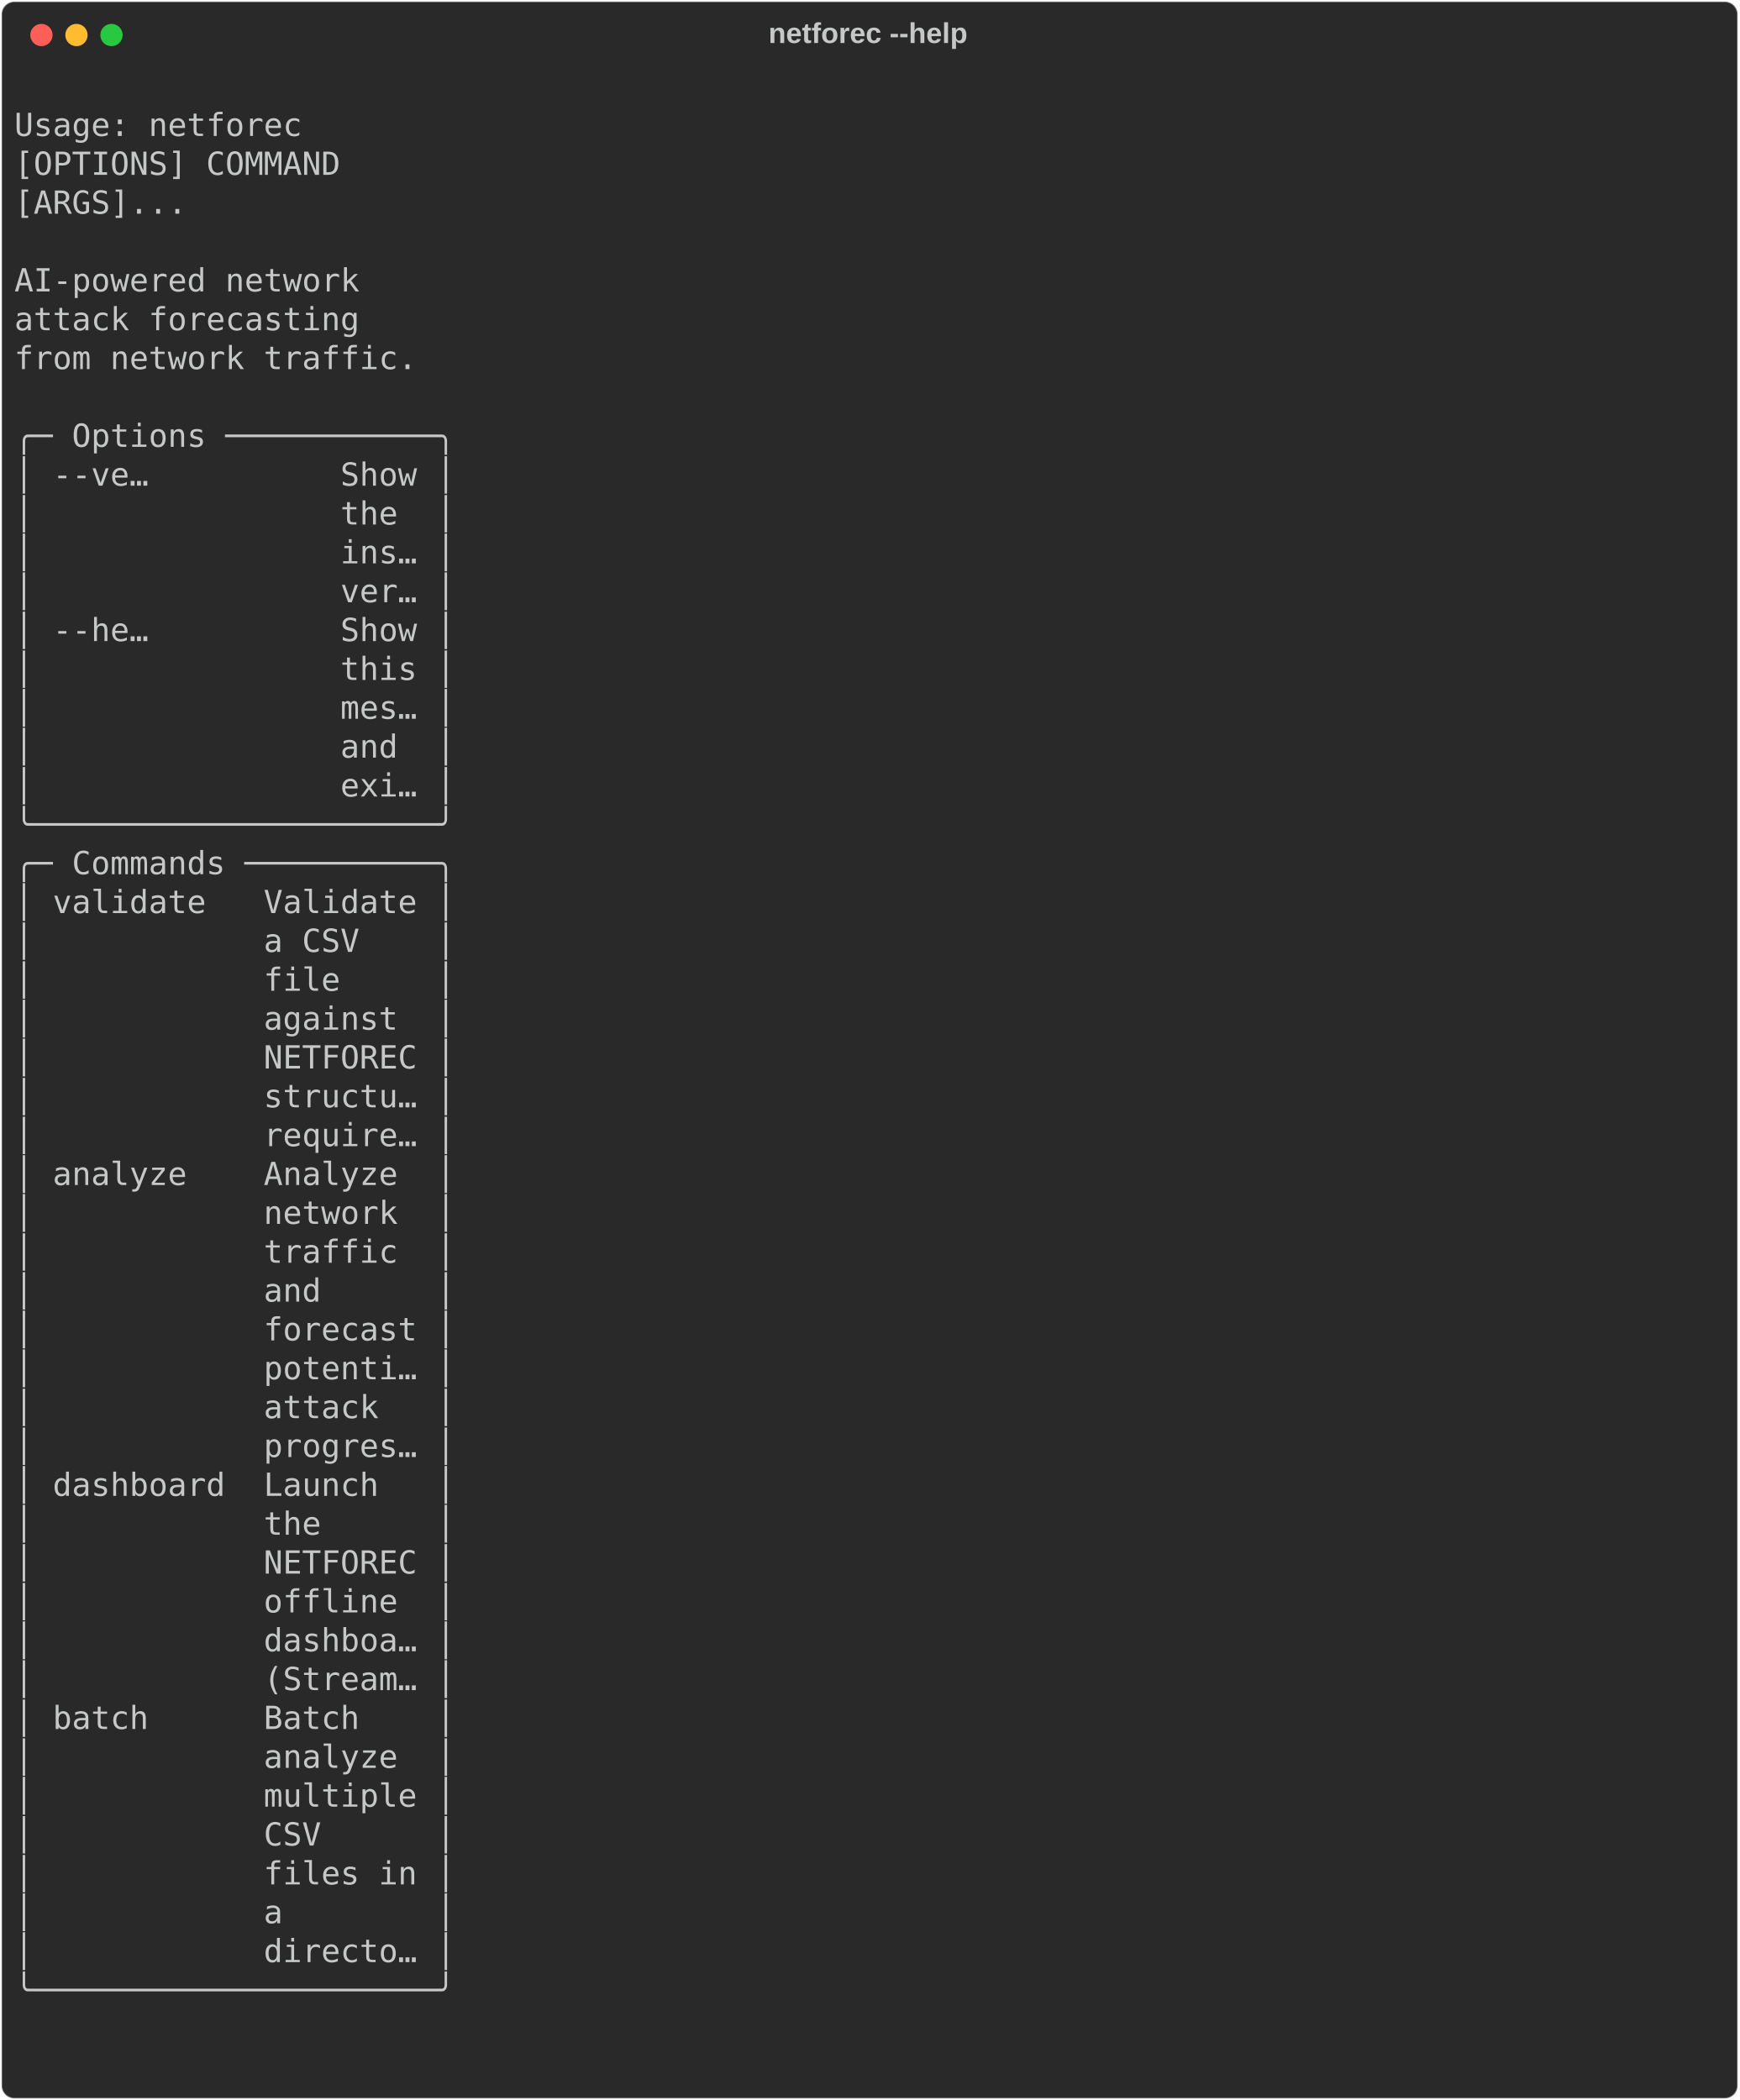
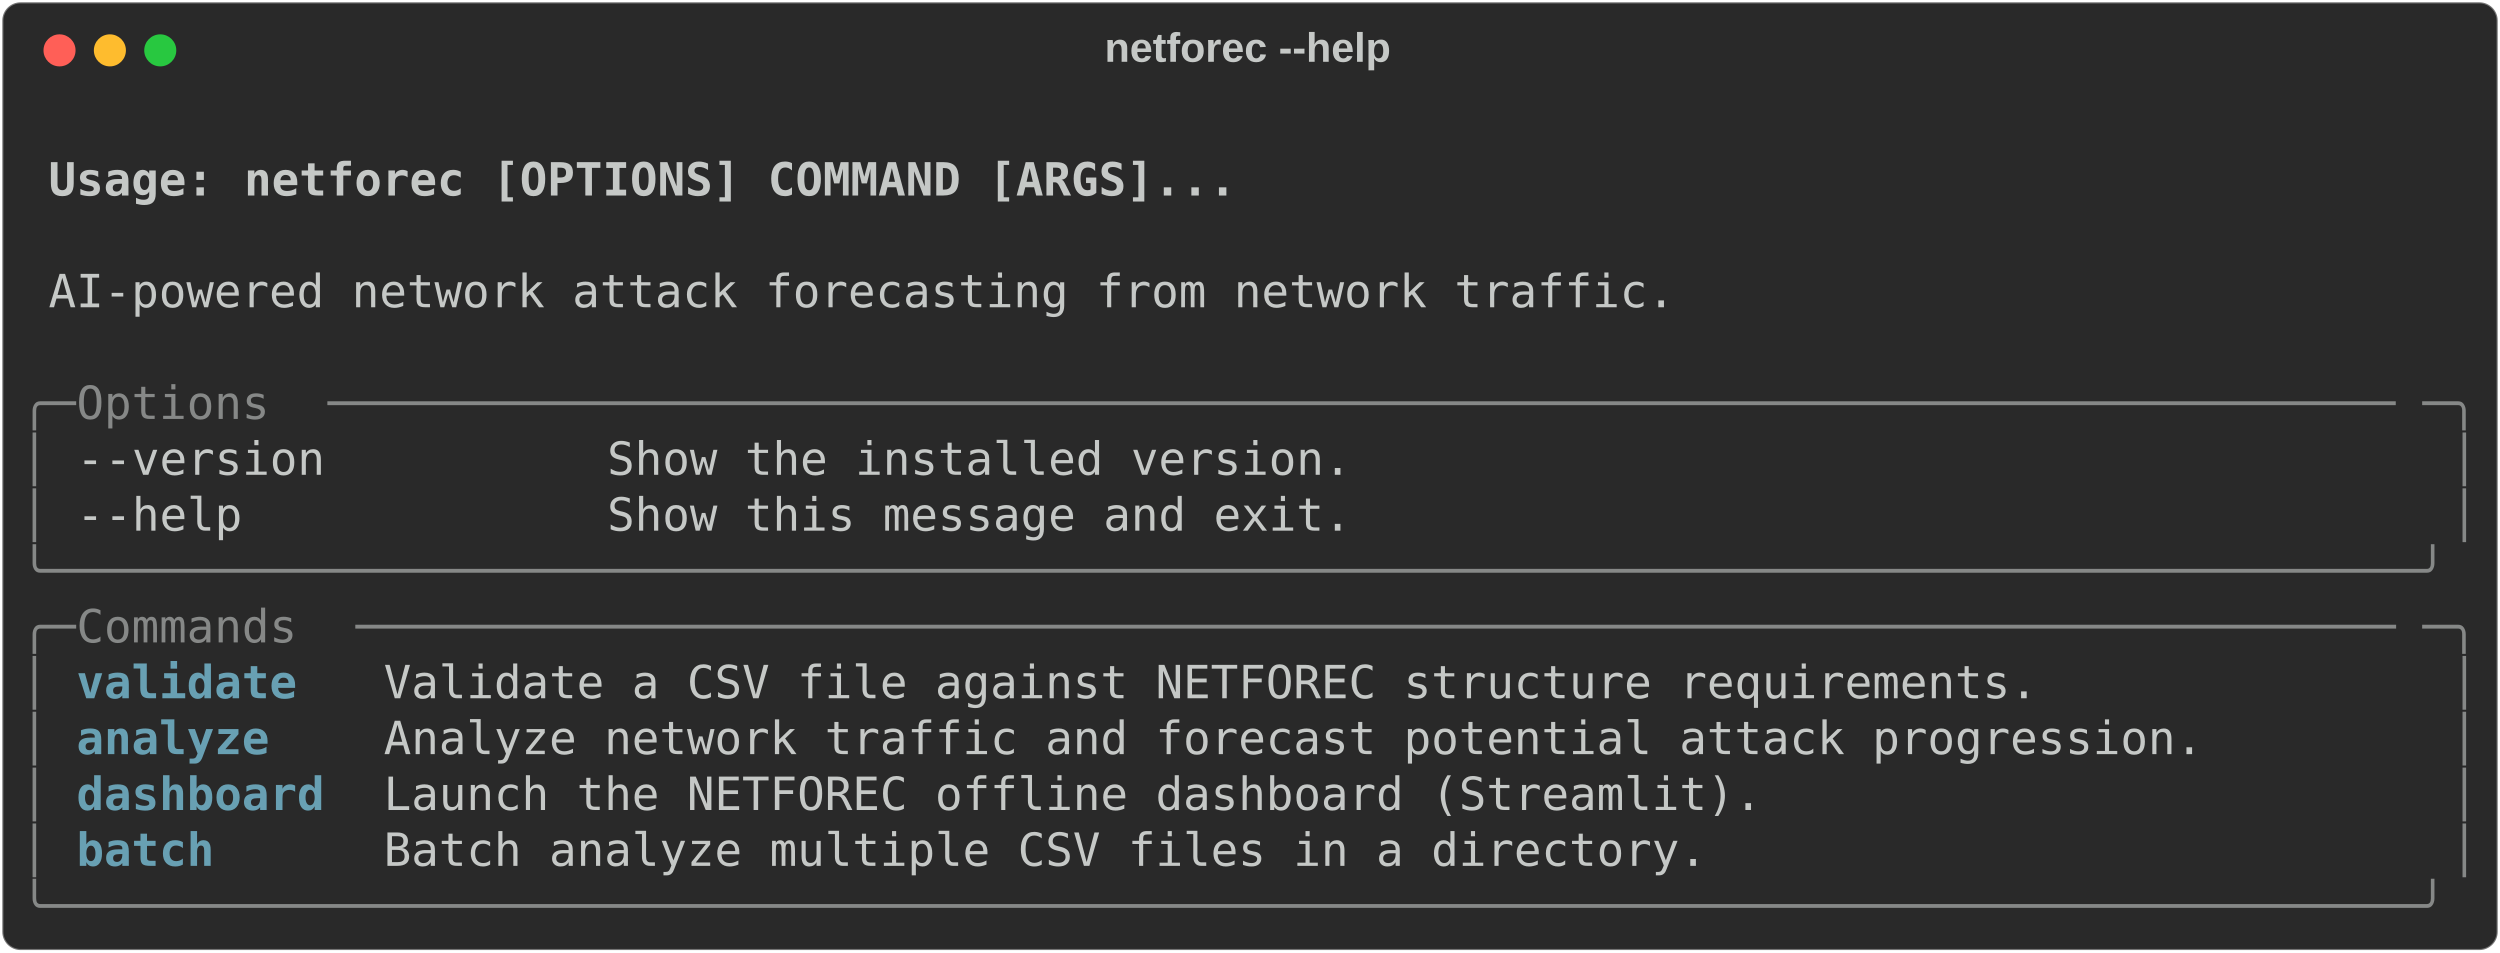
- <svg xmlns="http://www.w3.org/2000/svg" class="rich-terminal" viewBox="0 0 1092 1318.8">
+ <svg xmlns="http://www.w3.org/2000/svg" class="rich-terminal" viewBox="0 0 1092 416.0">
  <style>

    @font-face {
        font-family: "Fira Code";
        src: local("FiraCode-Regular"),
                url("https://cdnjs.cloudflare.com/ajax/libs/firacode/6.2.0/woff2/FiraCode-Regular.woff2") format("woff2"),
                url("https://cdnjs.cloudflare.com/ajax/libs/firacode/6.2.0/woff/FiraCode-Regular.woff") format("woff");
        font-style: normal;
        font-weight: 400;
    }
    @font-face {
        font-family: "Fira Code";
        src: local("FiraCode-Bold"),
                url("https://cdnjs.cloudflare.com/ajax/libs/firacode/6.2.0/woff2/FiraCode-Bold.woff2") format("woff2"),
                url("https://cdnjs.cloudflare.com/ajax/libs/firacode/6.2.0/woff/FiraCode-Bold.woff") format("woff");
        font-style: bold;
        font-weight: 700;
    }

-     .terminal-2763105114-matrix {
+     .terminal-3312760366-matrix {
        font-family: Fira Code, monospace;
        font-size: 20px;
        line-height: 24.4px;
        font-variant-east-asian: full-width;
    }

-     .terminal-2763105114-title {
+     .terminal-3312760366-title {
        font-size: 18px;
        font-weight: bold;
        font-family: arial;
    }

-     .terminal-2763105114-r1 { fill: #c5c8c6 }
+     .terminal-3312760366-r1 { fill: #c5c8c6;font-weight: bold }
+ .terminal-3312760366-r2 { fill: #c5c8c6 }
+ .terminal-3312760366-r3 { fill: #868887 }
+ .terminal-3312760366-r4 { fill: #68a0b3;font-weight: bold }
    </style>
  <defs>
-     <clipPath id="terminal-2763105114-clip-terminal">
-       <rect x="0" y="0" width="1072.6" height="1267.8" />
+     <clipPath id="terminal-3312760366-clip-terminal">
+       <rect x="0" y="0" width="1072.6" height="365.0" />
    </clipPath>
-     <clipPath id="terminal-2763105114-line-0">
+     <clipPath id="terminal-3312760366-line-0">
      <rect x="0" y="1.5" width="1073.6" height="24.65" />
    </clipPath>
-     <clipPath id="terminal-2763105114-line-1">
+     <clipPath id="terminal-3312760366-line-1">
      <rect x="0" y="25.9" width="1073.6" height="24.65" />
    </clipPath>
-     <clipPath id="terminal-2763105114-line-2">
+     <clipPath id="terminal-3312760366-line-2">
      <rect x="0" y="50.3" width="1073.6" height="24.65" />
    </clipPath>
-     <clipPath id="terminal-2763105114-line-3">
+     <clipPath id="terminal-3312760366-line-3">
      <rect x="0" y="74.7" width="1073.6" height="24.65" />
    </clipPath>
-     <clipPath id="terminal-2763105114-line-4">
+     <clipPath id="terminal-3312760366-line-4">
      <rect x="0" y="99.1" width="1073.6" height="24.65" />
    </clipPath>
-     <clipPath id="terminal-2763105114-line-5">
+     <clipPath id="terminal-3312760366-line-5">
      <rect x="0" y="123.5" width="1073.6" height="24.65" />
    </clipPath>
-     <clipPath id="terminal-2763105114-line-6">
+     <clipPath id="terminal-3312760366-line-6">
      <rect x="0" y="147.9" width="1073.6" height="24.65" />
    </clipPath>
-     <clipPath id="terminal-2763105114-line-7">
+     <clipPath id="terminal-3312760366-line-7">
      <rect x="0" y="172.3" width="1073.6" height="24.65" />
    </clipPath>
-     <clipPath id="terminal-2763105114-line-8">
+     <clipPath id="terminal-3312760366-line-8">
      <rect x="0" y="196.7" width="1073.6" height="24.65" />
    </clipPath>
-     <clipPath id="terminal-2763105114-line-9">
+     <clipPath id="terminal-3312760366-line-9">
      <rect x="0" y="221.1" width="1073.6" height="24.65" />
    </clipPath>
-     <clipPath id="terminal-2763105114-line-10">
+     <clipPath id="terminal-3312760366-line-10">
      <rect x="0" y="245.5" width="1073.6" height="24.65" />
    </clipPath>
-     <clipPath id="terminal-2763105114-line-11">
+     <clipPath id="terminal-3312760366-line-11">
      <rect x="0" y="269.9" width="1073.6" height="24.65" />
    </clipPath>
-     <clipPath id="terminal-2763105114-line-12">
+     <clipPath id="terminal-3312760366-line-12">
      <rect x="0" y="294.3" width="1073.6" height="24.65" />
    </clipPath>
-     <clipPath id="terminal-2763105114-line-13">
+     <clipPath id="terminal-3312760366-line-13">
      <rect x="0" y="318.7" width="1073.6" height="24.65" />
    </clipPath>
-     <clipPath id="terminal-2763105114-line-14">
-       <rect x="0" y="343.1" width="1073.6" height="24.65" />
-     </clipPath>
-     <clipPath id="terminal-2763105114-line-15">
-       <rect x="0" y="367.5" width="1073.6" height="24.65" />
-     </clipPath>
-     <clipPath id="terminal-2763105114-line-16">
-       <rect x="0" y="391.9" width="1073.6" height="24.65" />
-     </clipPath>
-     <clipPath id="terminal-2763105114-line-17">
-       <rect x="0" y="416.3" width="1073.6" height="24.65" />
-     </clipPath>
-     <clipPath id="terminal-2763105114-line-18">
-       <rect x="0" y="440.7" width="1073.6" height="24.65" />
-     </clipPath>
-     <clipPath id="terminal-2763105114-line-19">
-       <rect x="0" y="465.1" width="1073.6" height="24.65" />
-     </clipPath>
-     <clipPath id="terminal-2763105114-line-20">
-       <rect x="0" y="489.5" width="1073.6" height="24.65" />
-     </clipPath>
-     <clipPath id="terminal-2763105114-line-21">
-       <rect x="0" y="513.9" width="1073.6" height="24.65" />
-     </clipPath>
-     <clipPath id="terminal-2763105114-line-22">
-       <rect x="0" y="538.3" width="1073.6" height="24.65" />
-     </clipPath>
-     <clipPath id="terminal-2763105114-line-23">
-       <rect x="0" y="562.7" width="1073.6" height="24.65" />
-     </clipPath>
-     <clipPath id="terminal-2763105114-line-24">
-       <rect x="0" y="587.1" width="1073.6" height="24.65" />
-     </clipPath>
-     <clipPath id="terminal-2763105114-line-25">
-       <rect x="0" y="611.5" width="1073.6" height="24.65" />
-     </clipPath>
-     <clipPath id="terminal-2763105114-line-26">
-       <rect x="0" y="635.9" width="1073.6" height="24.65" />
-     </clipPath>
-     <clipPath id="terminal-2763105114-line-27">
-       <rect x="0" y="660.3" width="1073.6" height="24.65" />
-     </clipPath>
-     <clipPath id="terminal-2763105114-line-28">
-       <rect x="0" y="684.7" width="1073.6" height="24.65" />
-     </clipPath>
-     <clipPath id="terminal-2763105114-line-29">
-       <rect x="0" y="709.1" width="1073.6" height="24.65" />
-     </clipPath>
-     <clipPath id="terminal-2763105114-line-30">
-       <rect x="0" y="733.5" width="1073.6" height="24.65" />
-     </clipPath>
-     <clipPath id="terminal-2763105114-line-31">
-       <rect x="0" y="757.9" width="1073.6" height="24.65" />
-     </clipPath>
-     <clipPath id="terminal-2763105114-line-32">
-       <rect x="0" y="782.3" width="1073.6" height="24.65" />
-     </clipPath>
-     <clipPath id="terminal-2763105114-line-33">
-       <rect x="0" y="806.7" width="1073.6" height="24.65" />
-     </clipPath>
-     <clipPath id="terminal-2763105114-line-34">
-       <rect x="0" y="831.1" width="1073.6" height="24.65" />
-     </clipPath>
-     <clipPath id="terminal-2763105114-line-35">
-       <rect x="0" y="855.5" width="1073.6" height="24.65" />
-     </clipPath>
-     <clipPath id="terminal-2763105114-line-36">
-       <rect x="0" y="879.9" width="1073.6" height="24.65" />
-     </clipPath>
-     <clipPath id="terminal-2763105114-line-37">
-       <rect x="0" y="904.3" width="1073.6" height="24.65" />
-     </clipPath>
-     <clipPath id="terminal-2763105114-line-38">
-       <rect x="0" y="928.7" width="1073.6" height="24.65" />
-     </clipPath>
-     <clipPath id="terminal-2763105114-line-39">
-       <rect x="0" y="953.1" width="1073.6" height="24.65" />
-     </clipPath>
-     <clipPath id="terminal-2763105114-line-40">
-       <rect x="0" y="977.5" width="1073.6" height="24.65" />
-     </clipPath>
-     <clipPath id="terminal-2763105114-line-41">
-       <rect x="0" y="1001.9" width="1073.6" height="24.65" />
-     </clipPath>
-     <clipPath id="terminal-2763105114-line-42">
-       <rect x="0" y="1026.3" width="1073.6" height="24.65" />
-     </clipPath>
-     <clipPath id="terminal-2763105114-line-43">
-       <rect x="0" y="1050.7" width="1073.6" height="24.65" />
-     </clipPath>
-     <clipPath id="terminal-2763105114-line-44">
-       <rect x="0" y="1075.1" width="1073.6" height="24.65" />
-     </clipPath>
-     <clipPath id="terminal-2763105114-line-45">
-       <rect x="0" y="1099.5" width="1073.6" height="24.65" />
-     </clipPath>
-     <clipPath id="terminal-2763105114-line-46">
-       <rect x="0" y="1123.9" width="1073.6" height="24.65" />
-     </clipPath>
-     <clipPath id="terminal-2763105114-line-47">
-       <rect x="0" y="1148.3" width="1073.6" height="24.65" />
-     </clipPath>
-     <clipPath id="terminal-2763105114-line-48">
-       <rect x="0" y="1172.7" width="1073.6" height="24.65" />
-     </clipPath>
-     <clipPath id="terminal-2763105114-line-49">
-       <rect x="0" y="1197.1" width="1073.6" height="24.65" />
-     </clipPath>
-     <clipPath id="terminal-2763105114-line-50">
-       <rect x="0" y="1221.5" width="1073.6" height="24.65" />
-     </clipPath>
  </defs>
-   <rect fill="#292929" stroke="rgba(255,255,255,0.35)" stroke-width="1" x="1" y="1" width="1090" height="1316.8" rx="8" />
-   <text class="terminal-2763105114-title" fill="#c5c8c6" text-anchor="middle" x="545" y="27">netforec --help</text>
+   <rect fill="#292929" stroke="rgba(255,255,255,0.35)" stroke-width="1" x="1" y="1" width="1090" height="414" rx="8" />
+   <text class="terminal-3312760366-title" fill="#c5c8c6" text-anchor="middle" x="545" y="27">netforec --help</text>
  <g transform="translate(26,22)">
    <circle cx="0" cy="0" r="7" fill="#ff5f57" />
    <circle cx="22" cy="0" r="7" fill="#febc2e" />
    <circle cx="44" cy="0" r="7" fill="#28c840" />
  </g>
-   <g transform="translate(9, 41)" clip-path="url(#terminal-2763105114-clip-terminal)">
-     <g class="terminal-2763105114-matrix">
-       <text class="terminal-2763105114-r1" x="1073.6" y="20" textLength="12.2" clip-path="url(#terminal-2763105114-line-0)">
+   <g transform="translate(9, 41)" clip-path="url(#terminal-3312760366-clip-terminal)">
+     <g class="terminal-3312760366-matrix">
+       <text class="terminal-3312760366-r2" x="1073.6" y="20" textLength="12.2" clip-path="url(#terminal-3312760366-line-0)">
</text>
-       <text class="terminal-2763105114-r1" x="0" y="44.4" textLength="280.6" clip-path="url(#terminal-2763105114-line-1)"> Usage: netforec       </text>
-       <text class="terminal-2763105114-r1" x="1073.6" y="44.4" textLength="12.2" clip-path="url(#terminal-2763105114-line-1)">
+       <text class="terminal-3312760366-r1" x="12.2" y="44.4" textLength="85.4" clip-path="url(#terminal-3312760366-line-1)">Usage: </text>
+       <text class="terminal-3312760366-r1" x="97.6" y="44.4" textLength="439.2" clip-path="url(#terminal-3312760366-line-1)">netforec [OPTIONS] COMMAND [ARGS]...</text>
+       <text class="terminal-3312760366-r2" x="1073.6" y="44.4" textLength="12.2" clip-path="url(#terminal-3312760366-line-1)">
</text>
-       <text class="terminal-2763105114-r1" x="0" y="68.8" textLength="280.6" clip-path="url(#terminal-2763105114-line-2)"> [OPTIONS] COMMAND     </text>
-       <text class="terminal-2763105114-r1" x="1073.6" y="68.8" textLength="12.2" clip-path="url(#terminal-2763105114-line-2)">
+       <text class="terminal-3312760366-r2" x="1073.6" y="68.8" textLength="12.2" clip-path="url(#terminal-3312760366-line-2)">
</text>
-       <text class="terminal-2763105114-r1" x="0" y="93.2" textLength="280.6" clip-path="url(#terminal-2763105114-line-3)"> [ARGS]...             </text>
-       <text class="terminal-2763105114-r1" x="1073.6" y="93.2" textLength="12.2" clip-path="url(#terminal-2763105114-line-3)">
+       <text class="terminal-3312760366-r2" x="12.2" y="93.2" textLength="719.8" clip-path="url(#terminal-3312760366-line-3)">AI-powered network attack forecasting from network traffic.</text>
+       <text class="terminal-3312760366-r2" x="1073.6" y="93.2" textLength="12.2" clip-path="url(#terminal-3312760366-line-3)">
</text>
-       <text class="terminal-2763105114-r1" x="1073.6" y="117.6" textLength="12.2" clip-path="url(#terminal-2763105114-line-4)">
+       <text class="terminal-3312760366-r2" x="1073.6" y="117.6" textLength="12.2" clip-path="url(#terminal-3312760366-line-4)">
</text>
-       <text class="terminal-2763105114-r1" x="0" y="142" textLength="280.6" clip-path="url(#terminal-2763105114-line-5)"> AI-powered network    </text>
-       <text class="terminal-2763105114-r1" x="1073.6" y="142" textLength="12.2" clip-path="url(#terminal-2763105114-line-5)">
+       <text class="terminal-3312760366-r3" x="0" y="142" textLength="24.4" clip-path="url(#terminal-3312760366-line-5)">╭─</text>
+       <text class="terminal-3312760366-r3" x="24.4" y="142" textLength="109.8" clip-path="url(#terminal-3312760366-line-5)"> Options </text>
+       <text class="terminal-3312760366-r3" x="134.2" y="142" textLength="915" clip-path="url(#terminal-3312760366-line-5)">───────────────────────────────────────────────────────────────────────────</text>
+       <text class="terminal-3312760366-r3" x="1049.2" y="142" textLength="24.4" clip-path="url(#terminal-3312760366-line-5)">─╮</text>
+       <text class="terminal-3312760366-r2" x="1073.6" y="142" textLength="12.2" clip-path="url(#terminal-3312760366-line-5)">
</text>
-       <text class="terminal-2763105114-r1" x="0" y="166.4" textLength="280.6" clip-path="url(#terminal-2763105114-line-6)"> attack forecasting    </text>
-       <text class="terminal-2763105114-r1" x="1073.6" y="166.4" textLength="12.2" clip-path="url(#terminal-2763105114-line-6)">
+       <text class="terminal-3312760366-r3" x="0" y="166.4" textLength="12.2" clip-path="url(#terminal-3312760366-line-6)">│</text>
+       <text class="terminal-3312760366-r2" x="24.4" y="166.4" textLength="12.2" clip-path="url(#terminal-3312760366-line-6)">-</text>
+       <text class="terminal-3312760366-r2" x="36.6" y="166.4" textLength="97.6" clip-path="url(#terminal-3312760366-line-6)">-version</text>
+       <text class="terminal-3312760366-r2" x="256.2" y="166.4" textLength="329.4" clip-path="url(#terminal-3312760366-line-6)">Show the installed version.</text>
+       <text class="terminal-3312760366-r3" x="1061.4" y="166.4" textLength="12.2" clip-path="url(#terminal-3312760366-line-6)">│</text>
+       <text class="terminal-3312760366-r2" x="1073.6" y="166.4" textLength="12.2" clip-path="url(#terminal-3312760366-line-6)">
</text>
-       <text class="terminal-2763105114-r1" x="0" y="190.8" textLength="280.6" clip-path="url(#terminal-2763105114-line-7)"> from network traffic. </text>
-       <text class="terminal-2763105114-r1" x="1073.6" y="190.8" textLength="12.2" clip-path="url(#terminal-2763105114-line-7)">
+       <text class="terminal-3312760366-r3" x="0" y="190.8" textLength="12.2" clip-path="url(#terminal-3312760366-line-7)">│</text>
+       <text class="terminal-3312760366-r2" x="24.4" y="190.8" textLength="12.2" clip-path="url(#terminal-3312760366-line-7)">-</text>
+       <text class="terminal-3312760366-r2" x="36.6" y="190.8" textLength="61" clip-path="url(#terminal-3312760366-line-7)">-help</text>
+       <text class="terminal-3312760366-r2" x="256.2" y="190.8" textLength="329.4" clip-path="url(#terminal-3312760366-line-7)">Show this message and exit.</text>
+       <text class="terminal-3312760366-r3" x="1061.4" y="190.8" textLength="12.2" clip-path="url(#terminal-3312760366-line-7)">│</text>
+       <text class="terminal-3312760366-r2" x="1073.6" y="190.8" textLength="12.2" clip-path="url(#terminal-3312760366-line-7)">
</text>
-       <text class="terminal-2763105114-r1" x="1073.6" y="215.2" textLength="12.2" clip-path="url(#terminal-2763105114-line-8)">
+       <text class="terminal-3312760366-r3" x="0" y="215.2" textLength="1073.6" clip-path="url(#terminal-3312760366-line-8)">╰──────────────────────────────────────────────────────────────────────────────────────╯</text>
+       <text class="terminal-3312760366-r2" x="1073.6" y="215.2" textLength="12.2" clip-path="url(#terminal-3312760366-line-8)">
</text>
-       <text class="terminal-2763105114-r1" x="0" y="239.6" textLength="280.6" clip-path="url(#terminal-2763105114-line-9)">╭─ Options ───────────╮</text>
-       <text class="terminal-2763105114-r1" x="1073.6" y="239.6" textLength="12.2" clip-path="url(#terminal-2763105114-line-9)">
+       <text class="terminal-3312760366-r3" x="0" y="239.6" textLength="24.4" clip-path="url(#terminal-3312760366-line-9)">╭─</text>
+       <text class="terminal-3312760366-r3" x="24.4" y="239.6" textLength="122" clip-path="url(#terminal-3312760366-line-9)"> Commands </text>
+       <text class="terminal-3312760366-r3" x="146.4" y="239.6" textLength="902.8" clip-path="url(#terminal-3312760366-line-9)">──────────────────────────────────────────────────────────────────────────</text>
+       <text class="terminal-3312760366-r3" x="1049.2" y="239.6" textLength="24.4" clip-path="url(#terminal-3312760366-line-9)">─╮</text>
+       <text class="terminal-3312760366-r2" x="1073.6" y="239.6" textLength="12.2" clip-path="url(#terminal-3312760366-line-9)">
</text>
-       <text class="terminal-2763105114-r1" x="0" y="264" textLength="280.6" clip-path="url(#terminal-2763105114-line-10)">│ --ve…          Show │</text>
-       <text class="terminal-2763105114-r1" x="1073.6" y="264" textLength="12.2" clip-path="url(#terminal-2763105114-line-10)">
+       <text class="terminal-3312760366-r3" x="0" y="264" textLength="12.2" clip-path="url(#terminal-3312760366-line-10)">│</text>
+       <text class="terminal-3312760366-r4" x="24.4" y="264" textLength="109.8" clip-path="url(#terminal-3312760366-line-10)">validate </text>
+       <text class="terminal-3312760366-r2" x="158.6" y="264" textLength="890.6" clip-path="url(#terminal-3312760366-line-10)">Validate a CSV file against NETFOREC structure requirements.             </text>
+       <text class="terminal-3312760366-r3" x="1061.4" y="264" textLength="12.2" clip-path="url(#terminal-3312760366-line-10)">│</text>
+       <text class="terminal-3312760366-r2" x="1073.6" y="264" textLength="12.2" clip-path="url(#terminal-3312760366-line-10)">
</text>
-       <text class="terminal-2763105114-r1" x="0" y="288.4" textLength="280.6" clip-path="url(#terminal-2763105114-line-11)">│                the  │</text>
-       <text class="terminal-2763105114-r1" x="1073.6" y="288.4" textLength="12.2" clip-path="url(#terminal-2763105114-line-11)">
+       <text class="terminal-3312760366-r3" x="0" y="288.4" textLength="12.2" clip-path="url(#terminal-3312760366-line-11)">│</text>
+       <text class="terminal-3312760366-r4" x="24.4" y="288.4" textLength="109.8" clip-path="url(#terminal-3312760366-line-11)">analyze  </text>
+       <text class="terminal-3312760366-r2" x="158.6" y="288.4" textLength="890.6" clip-path="url(#terminal-3312760366-line-11)">Analyze network traffic and forecast potential attack progression.       </text>
+       <text class="terminal-3312760366-r3" x="1061.4" y="288.4" textLength="12.2" clip-path="url(#terminal-3312760366-line-11)">│</text>
+       <text class="terminal-3312760366-r2" x="1073.6" y="288.4" textLength="12.2" clip-path="url(#terminal-3312760366-line-11)">
</text>
-       <text class="terminal-2763105114-r1" x="0" y="312.8" textLength="280.6" clip-path="url(#terminal-2763105114-line-12)">│                ins… │</text>
-       <text class="terminal-2763105114-r1" x="1073.6" y="312.8" textLength="12.2" clip-path="url(#terminal-2763105114-line-12)">
+       <text class="terminal-3312760366-r3" x="0" y="312.8" textLength="12.2" clip-path="url(#terminal-3312760366-line-12)">│</text>
+       <text class="terminal-3312760366-r4" x="24.4" y="312.8" textLength="109.8" clip-path="url(#terminal-3312760366-line-12)">dashboard</text>
+       <text class="terminal-3312760366-r2" x="158.6" y="312.8" textLength="890.6" clip-path="url(#terminal-3312760366-line-12)">Launch the NETFOREC offline dashboard (Streamlit).                       </text>
+       <text class="terminal-3312760366-r3" x="1061.4" y="312.8" textLength="12.2" clip-path="url(#terminal-3312760366-line-12)">│</text>
+       <text class="terminal-3312760366-r2" x="1073.6" y="312.8" textLength="12.2" clip-path="url(#terminal-3312760366-line-12)">
</text>
-       <text class="terminal-2763105114-r1" x="0" y="337.2" textLength="280.6" clip-path="url(#terminal-2763105114-line-13)">│                ver… │</text>
-       <text class="terminal-2763105114-r1" x="1073.6" y="337.2" textLength="12.2" clip-path="url(#terminal-2763105114-line-13)">
+       <text class="terminal-3312760366-r3" x="0" y="337.2" textLength="12.2" clip-path="url(#terminal-3312760366-line-13)">│</text>
+       <text class="terminal-3312760366-r4" x="24.4" y="337.2" textLength="109.8" clip-path="url(#terminal-3312760366-line-13)">batch    </text>
+       <text class="terminal-3312760366-r2" x="158.6" y="337.2" textLength="890.6" clip-path="url(#terminal-3312760366-line-13)">Batch analyze multiple CSV files in a directory.                         </text>
+       <text class="terminal-3312760366-r3" x="1061.4" y="337.2" textLength="12.2" clip-path="url(#terminal-3312760366-line-13)">│</text>
+       <text class="terminal-3312760366-r2" x="1073.6" y="337.2" textLength="12.2" clip-path="url(#terminal-3312760366-line-13)">
</text>
-       <text class="terminal-2763105114-r1" x="0" y="361.6" textLength="280.6" clip-path="url(#terminal-2763105114-line-14)">│ --he…          Show │</text>
-       <text class="terminal-2763105114-r1" x="1073.6" y="361.6" textLength="12.2" clip-path="url(#terminal-2763105114-line-14)">
- </text>
-       <text class="terminal-2763105114-r1" x="0" y="386" textLength="280.6" clip-path="url(#terminal-2763105114-line-15)">│                this │</text>
-       <text class="terminal-2763105114-r1" x="1073.6" y="386" textLength="12.2" clip-path="url(#terminal-2763105114-line-15)">
- </text>
-       <text class="terminal-2763105114-r1" x="0" y="410.4" textLength="280.6" clip-path="url(#terminal-2763105114-line-16)">│                mes… │</text>
-       <text class="terminal-2763105114-r1" x="1073.6" y="410.4" textLength="12.2" clip-path="url(#terminal-2763105114-line-16)">
- </text>
-       <text class="terminal-2763105114-r1" x="0" y="434.8" textLength="280.6" clip-path="url(#terminal-2763105114-line-17)">│                and  │</text>
-       <text class="terminal-2763105114-r1" x="1073.6" y="434.8" textLength="12.2" clip-path="url(#terminal-2763105114-line-17)">
- </text>
-       <text class="terminal-2763105114-r1" x="0" y="459.2" textLength="280.6" clip-path="url(#terminal-2763105114-line-18)">│                exi… │</text>
-       <text class="terminal-2763105114-r1" x="1073.6" y="459.2" textLength="12.2" clip-path="url(#terminal-2763105114-line-18)">
- </text>
-       <text class="terminal-2763105114-r1" x="0" y="483.6" textLength="280.6" clip-path="url(#terminal-2763105114-line-19)">╰─────────────────────╯</text>
-       <text class="terminal-2763105114-r1" x="1073.6" y="483.6" textLength="12.2" clip-path="url(#terminal-2763105114-line-19)">
- </text>
-       <text class="terminal-2763105114-r1" x="0" y="508" textLength="280.6" clip-path="url(#terminal-2763105114-line-20)">╭─ Commands ──────────╮</text>
-       <text class="terminal-2763105114-r1" x="1073.6" y="508" textLength="12.2" clip-path="url(#terminal-2763105114-line-20)">
- </text>
-       <text class="terminal-2763105114-r1" x="0" y="532.4" textLength="280.6" clip-path="url(#terminal-2763105114-line-21)">│ validate   Validate │</text>
-       <text class="terminal-2763105114-r1" x="1073.6" y="532.4" textLength="12.2" clip-path="url(#terminal-2763105114-line-21)">
- </text>
-       <text class="terminal-2763105114-r1" x="0" y="556.8" textLength="280.6" clip-path="url(#terminal-2763105114-line-22)">│            a CSV    │</text>
-       <text class="terminal-2763105114-r1" x="1073.6" y="556.8" textLength="12.2" clip-path="url(#terminal-2763105114-line-22)">
- </text>
-       <text class="terminal-2763105114-r1" x="0" y="581.2" textLength="280.6" clip-path="url(#terminal-2763105114-line-23)">│            file     │</text>
-       <text class="terminal-2763105114-r1" x="1073.6" y="581.2" textLength="12.2" clip-path="url(#terminal-2763105114-line-23)">
- </text>
-       <text class="terminal-2763105114-r1" x="0" y="605.6" textLength="280.6" clip-path="url(#terminal-2763105114-line-24)">│            against  │</text>
-       <text class="terminal-2763105114-r1" x="1073.6" y="605.6" textLength="12.2" clip-path="url(#terminal-2763105114-line-24)">
- </text>
-       <text class="terminal-2763105114-r1" x="0" y="630" textLength="280.6" clip-path="url(#terminal-2763105114-line-25)">│            NETFOREC │</text>
-       <text class="terminal-2763105114-r1" x="1073.6" y="630" textLength="12.2" clip-path="url(#terminal-2763105114-line-25)">
- </text>
-       <text class="terminal-2763105114-r1" x="0" y="654.4" textLength="280.6" clip-path="url(#terminal-2763105114-line-26)">│            structu… │</text>
-       <text class="terminal-2763105114-r1" x="1073.6" y="654.4" textLength="12.2" clip-path="url(#terminal-2763105114-line-26)">
- </text>
-       <text class="terminal-2763105114-r1" x="0" y="678.8" textLength="280.6" clip-path="url(#terminal-2763105114-line-27)">│            require… │</text>
-       <text class="terminal-2763105114-r1" x="1073.6" y="678.8" textLength="12.2" clip-path="url(#terminal-2763105114-line-27)">
- </text>
-       <text class="terminal-2763105114-r1" x="0" y="703.2" textLength="280.6" clip-path="url(#terminal-2763105114-line-28)">│ analyze    Analyze  │</text>
-       <text class="terminal-2763105114-r1" x="1073.6" y="703.2" textLength="12.2" clip-path="url(#terminal-2763105114-line-28)">
- </text>
-       <text class="terminal-2763105114-r1" x="0" y="727.6" textLength="280.6" clip-path="url(#terminal-2763105114-line-29)">│            network  │</text>
-       <text class="terminal-2763105114-r1" x="1073.6" y="727.6" textLength="12.2" clip-path="url(#terminal-2763105114-line-29)">
- </text>
-       <text class="terminal-2763105114-r1" x="0" y="752" textLength="280.6" clip-path="url(#terminal-2763105114-line-30)">│            traffic  │</text>
-       <text class="terminal-2763105114-r1" x="1073.6" y="752" textLength="12.2" clip-path="url(#terminal-2763105114-line-30)">
- </text>
-       <text class="terminal-2763105114-r1" x="0" y="776.4" textLength="280.6" clip-path="url(#terminal-2763105114-line-31)">│            and      │</text>
-       <text class="terminal-2763105114-r1" x="1073.6" y="776.4" textLength="12.2" clip-path="url(#terminal-2763105114-line-31)">
- </text>
-       <text class="terminal-2763105114-r1" x="0" y="800.8" textLength="280.6" clip-path="url(#terminal-2763105114-line-32)">│            forecast │</text>
-       <text class="terminal-2763105114-r1" x="1073.6" y="800.8" textLength="12.2" clip-path="url(#terminal-2763105114-line-32)">
- </text>
-       <text class="terminal-2763105114-r1" x="0" y="825.2" textLength="280.6" clip-path="url(#terminal-2763105114-line-33)">│            potenti… │</text>
-       <text class="terminal-2763105114-r1" x="1073.6" y="825.2" textLength="12.2" clip-path="url(#terminal-2763105114-line-33)">
- </text>
-       <text class="terminal-2763105114-r1" x="0" y="849.6" textLength="280.6" clip-path="url(#terminal-2763105114-line-34)">│            attack   │</text>
-       <text class="terminal-2763105114-r1" x="1073.6" y="849.6" textLength="12.2" clip-path="url(#terminal-2763105114-line-34)">
- </text>
-       <text class="terminal-2763105114-r1" x="0" y="874" textLength="280.6" clip-path="url(#terminal-2763105114-line-35)">│            progres… │</text>
-       <text class="terminal-2763105114-r1" x="1073.6" y="874" textLength="12.2" clip-path="url(#terminal-2763105114-line-35)">
- </text>
-       <text class="terminal-2763105114-r1" x="0" y="898.4" textLength="280.6" clip-path="url(#terminal-2763105114-line-36)">│ dashboard  Launch   │</text>
-       <text class="terminal-2763105114-r1" x="1073.6" y="898.4" textLength="12.2" clip-path="url(#terminal-2763105114-line-36)">
- </text>
-       <text class="terminal-2763105114-r1" x="0" y="922.8" textLength="280.6" clip-path="url(#terminal-2763105114-line-37)">│            the      │</text>
-       <text class="terminal-2763105114-r1" x="1073.6" y="922.8" textLength="12.2" clip-path="url(#terminal-2763105114-line-37)">
- </text>
-       <text class="terminal-2763105114-r1" x="0" y="947.2" textLength="280.6" clip-path="url(#terminal-2763105114-line-38)">│            NETFOREC │</text>
-       <text class="terminal-2763105114-r1" x="1073.6" y="947.2" textLength="12.2" clip-path="url(#terminal-2763105114-line-38)">
- </text>
-       <text class="terminal-2763105114-r1" x="0" y="971.6" textLength="280.6" clip-path="url(#terminal-2763105114-line-39)">│            offline  │</text>
-       <text class="terminal-2763105114-r1" x="1073.6" y="971.6" textLength="12.2" clip-path="url(#terminal-2763105114-line-39)">
- </text>
-       <text class="terminal-2763105114-r1" x="0" y="996" textLength="280.6" clip-path="url(#terminal-2763105114-line-40)">│            dashboa… │</text>
-       <text class="terminal-2763105114-r1" x="1073.6" y="996" textLength="12.2" clip-path="url(#terminal-2763105114-line-40)">
- </text>
-       <text class="terminal-2763105114-r1" x="0" y="1020.4" textLength="280.6" clip-path="url(#terminal-2763105114-line-41)">│            (Stream… │</text>
-       <text class="terminal-2763105114-r1" x="1073.6" y="1020.4" textLength="12.2" clip-path="url(#terminal-2763105114-line-41)">
- </text>
-       <text class="terminal-2763105114-r1" x="0" y="1044.8" textLength="280.6" clip-path="url(#terminal-2763105114-line-42)">│ batch      Batch    │</text>
-       <text class="terminal-2763105114-r1" x="1073.6" y="1044.8" textLength="12.2" clip-path="url(#terminal-2763105114-line-42)">
- </text>
-       <text class="terminal-2763105114-r1" x="0" y="1069.2" textLength="280.6" clip-path="url(#terminal-2763105114-line-43)">│            analyze  │</text>
-       <text class="terminal-2763105114-r1" x="1073.6" y="1069.2" textLength="12.2" clip-path="url(#terminal-2763105114-line-43)">
- </text>
-       <text class="terminal-2763105114-r1" x="0" y="1093.6" textLength="280.6" clip-path="url(#terminal-2763105114-line-44)">│            multiple │</text>
-       <text class="terminal-2763105114-r1" x="1073.6" y="1093.6" textLength="12.2" clip-path="url(#terminal-2763105114-line-44)">
- </text>
-       <text class="terminal-2763105114-r1" x="0" y="1118" textLength="280.6" clip-path="url(#terminal-2763105114-line-45)">│            CSV      │</text>
-       <text class="terminal-2763105114-r1" x="1073.6" y="1118" textLength="12.2" clip-path="url(#terminal-2763105114-line-45)">
- </text>
-       <text class="terminal-2763105114-r1" x="0" y="1142.4" textLength="280.6" clip-path="url(#terminal-2763105114-line-46)">│            files in │</text>
-       <text class="terminal-2763105114-r1" x="1073.6" y="1142.4" textLength="12.2" clip-path="url(#terminal-2763105114-line-46)">
- </text>
-       <text class="terminal-2763105114-r1" x="0" y="1166.8" textLength="280.6" clip-path="url(#terminal-2763105114-line-47)">│            a        │</text>
-       <text class="terminal-2763105114-r1" x="1073.6" y="1166.8" textLength="12.2" clip-path="url(#terminal-2763105114-line-47)">
- </text>
-       <text class="terminal-2763105114-r1" x="0" y="1191.2" textLength="280.6" clip-path="url(#terminal-2763105114-line-48)">│            directo… │</text>
-       <text class="terminal-2763105114-r1" x="1073.6" y="1191.2" textLength="12.2" clip-path="url(#terminal-2763105114-line-48)">
- </text>
-       <text class="terminal-2763105114-r1" x="0" y="1215.6" textLength="280.6" clip-path="url(#terminal-2763105114-line-49)">╰─────────────────────╯</text>
-       <text class="terminal-2763105114-r1" x="1073.6" y="1215.6" textLength="12.2" clip-path="url(#terminal-2763105114-line-49)">
- </text>
-       <text class="terminal-2763105114-r1" x="1073.6" y="1240" textLength="12.2" clip-path="url(#terminal-2763105114-line-50)">
- </text>
-       <text class="terminal-2763105114-r1" x="1073.6" y="1264.4" textLength="12.2" clip-path="url(#terminal-2763105114-line-51)">
+       <text class="terminal-3312760366-r3" x="0" y="361.6" textLength="1073.6" clip-path="url(#terminal-3312760366-line-14)">╰──────────────────────────────────────────────────────────────────────────────────────╯</text>
+       <text class="terminal-3312760366-r2" x="1073.6" y="361.6" textLength="12.2" clip-path="url(#terminal-3312760366-line-14)">
</text>
    </g>
  </g>
</svg>
